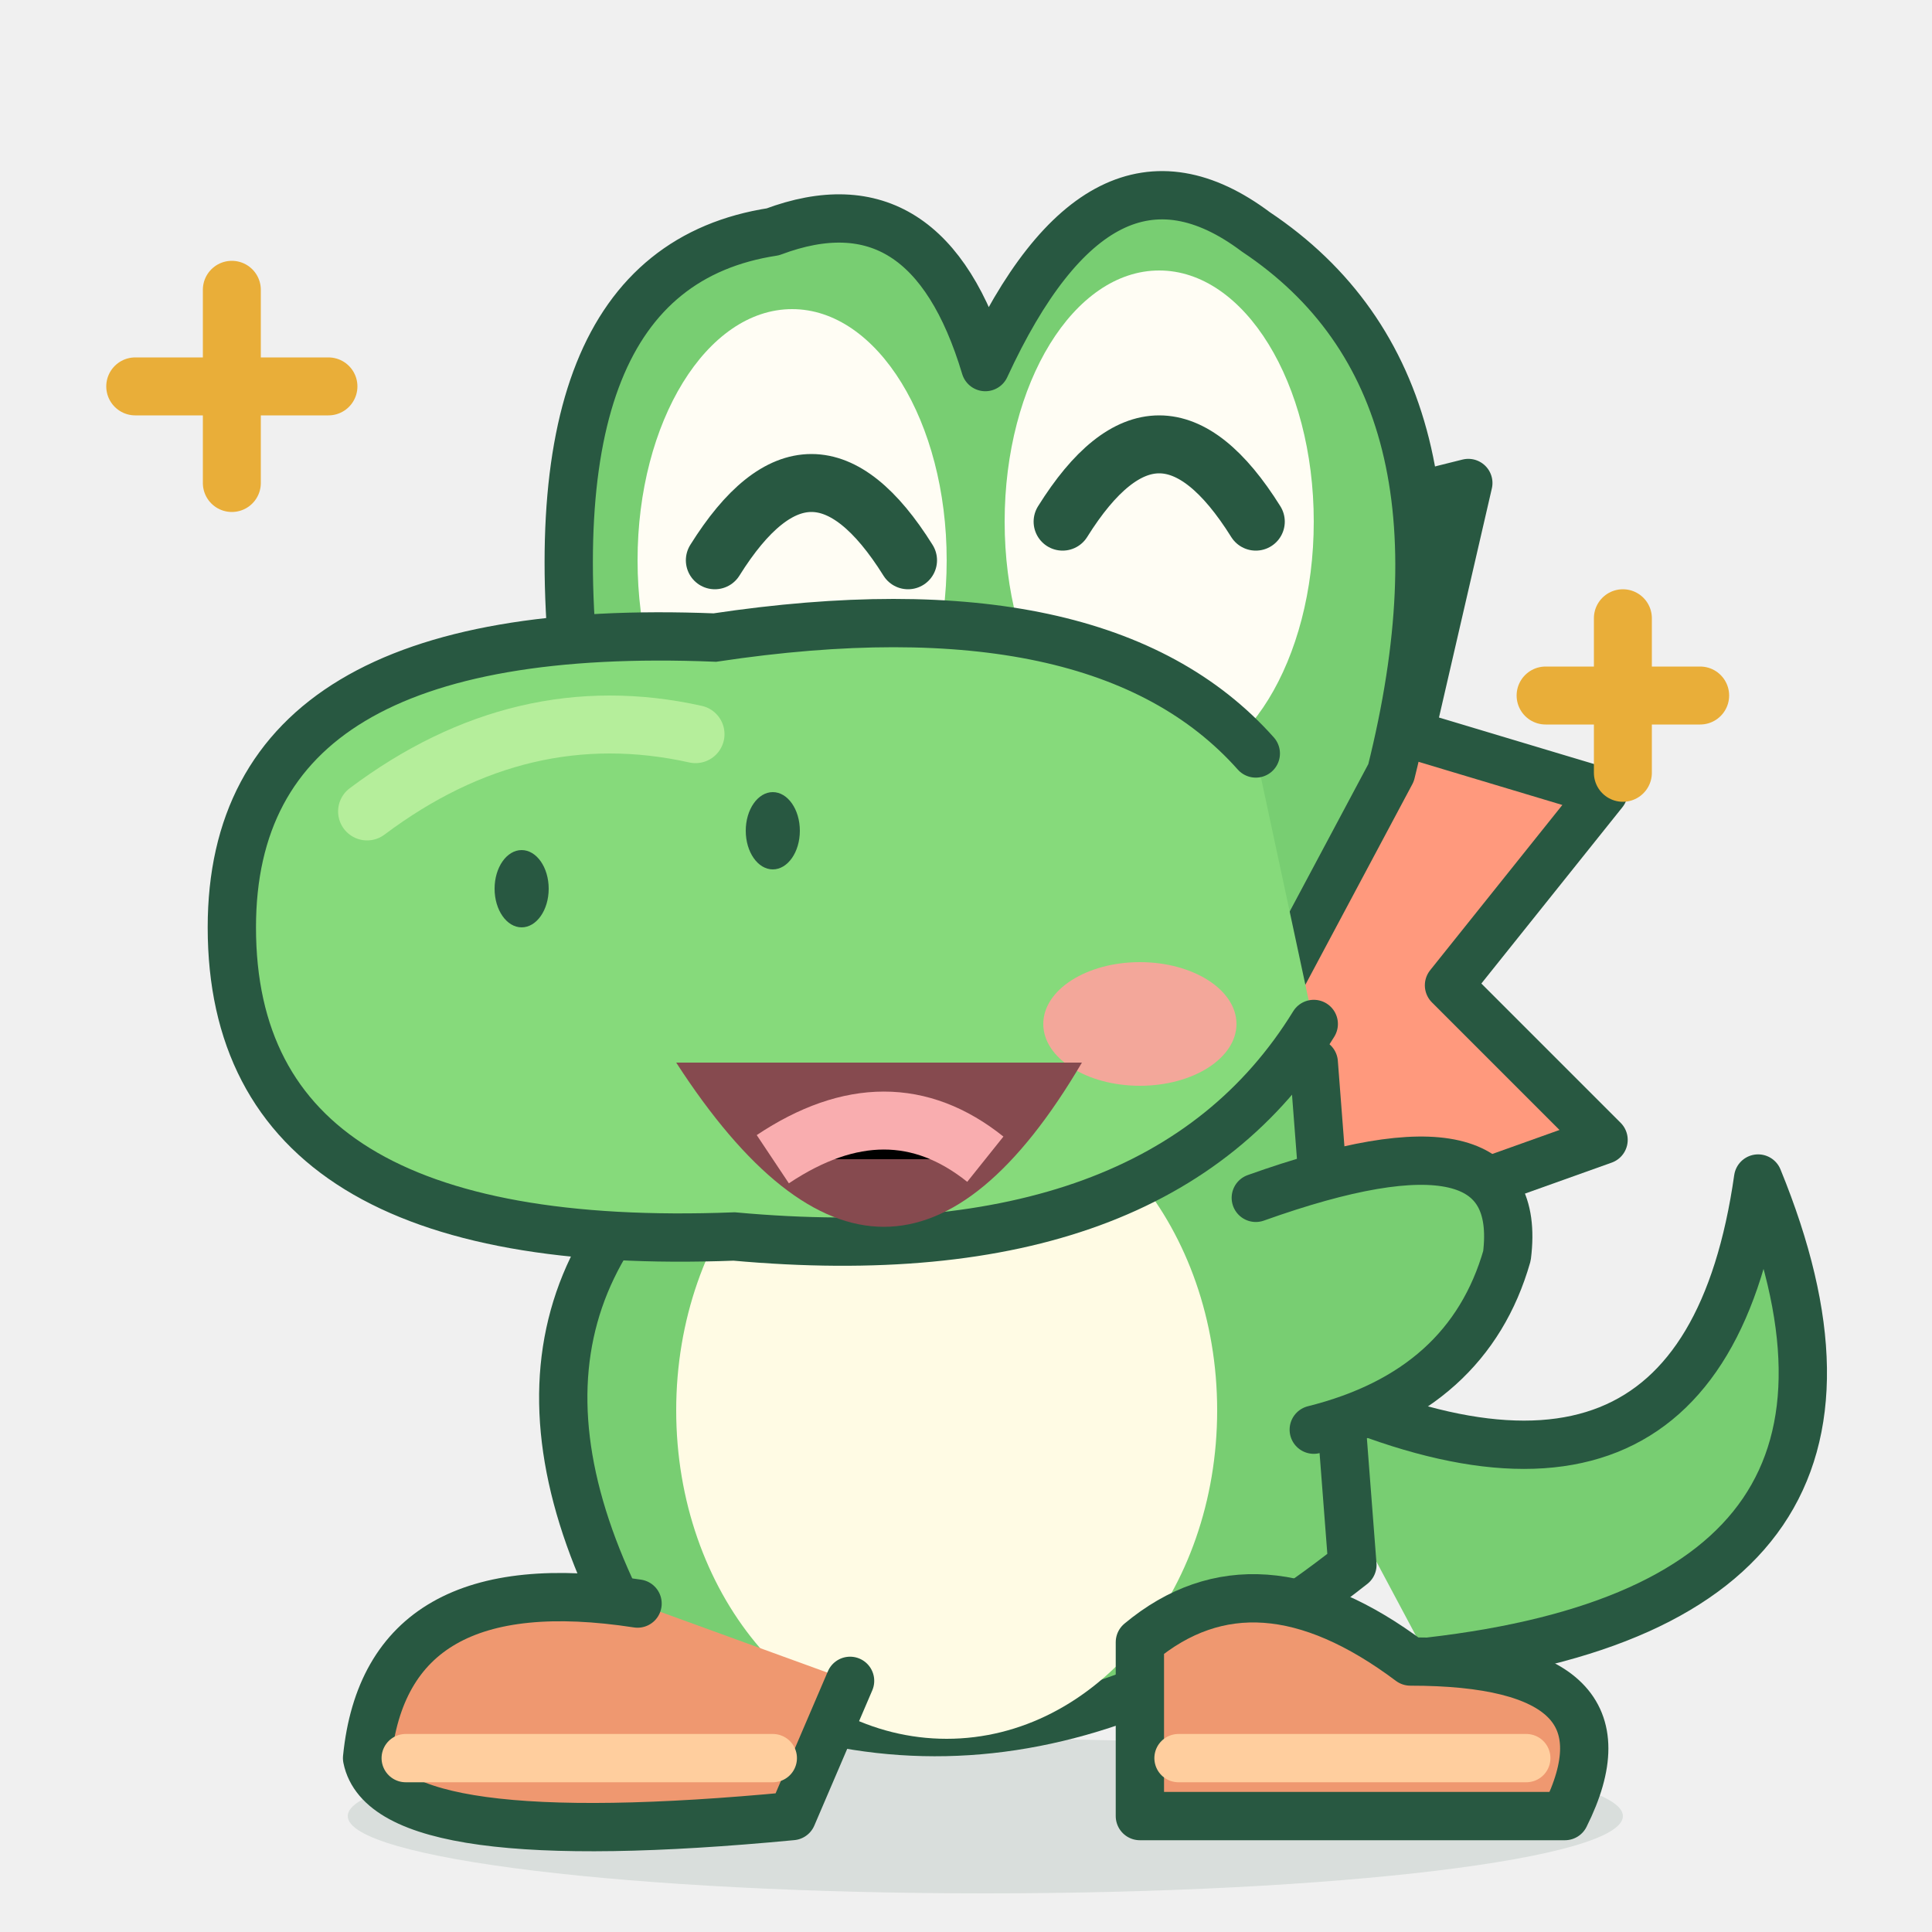
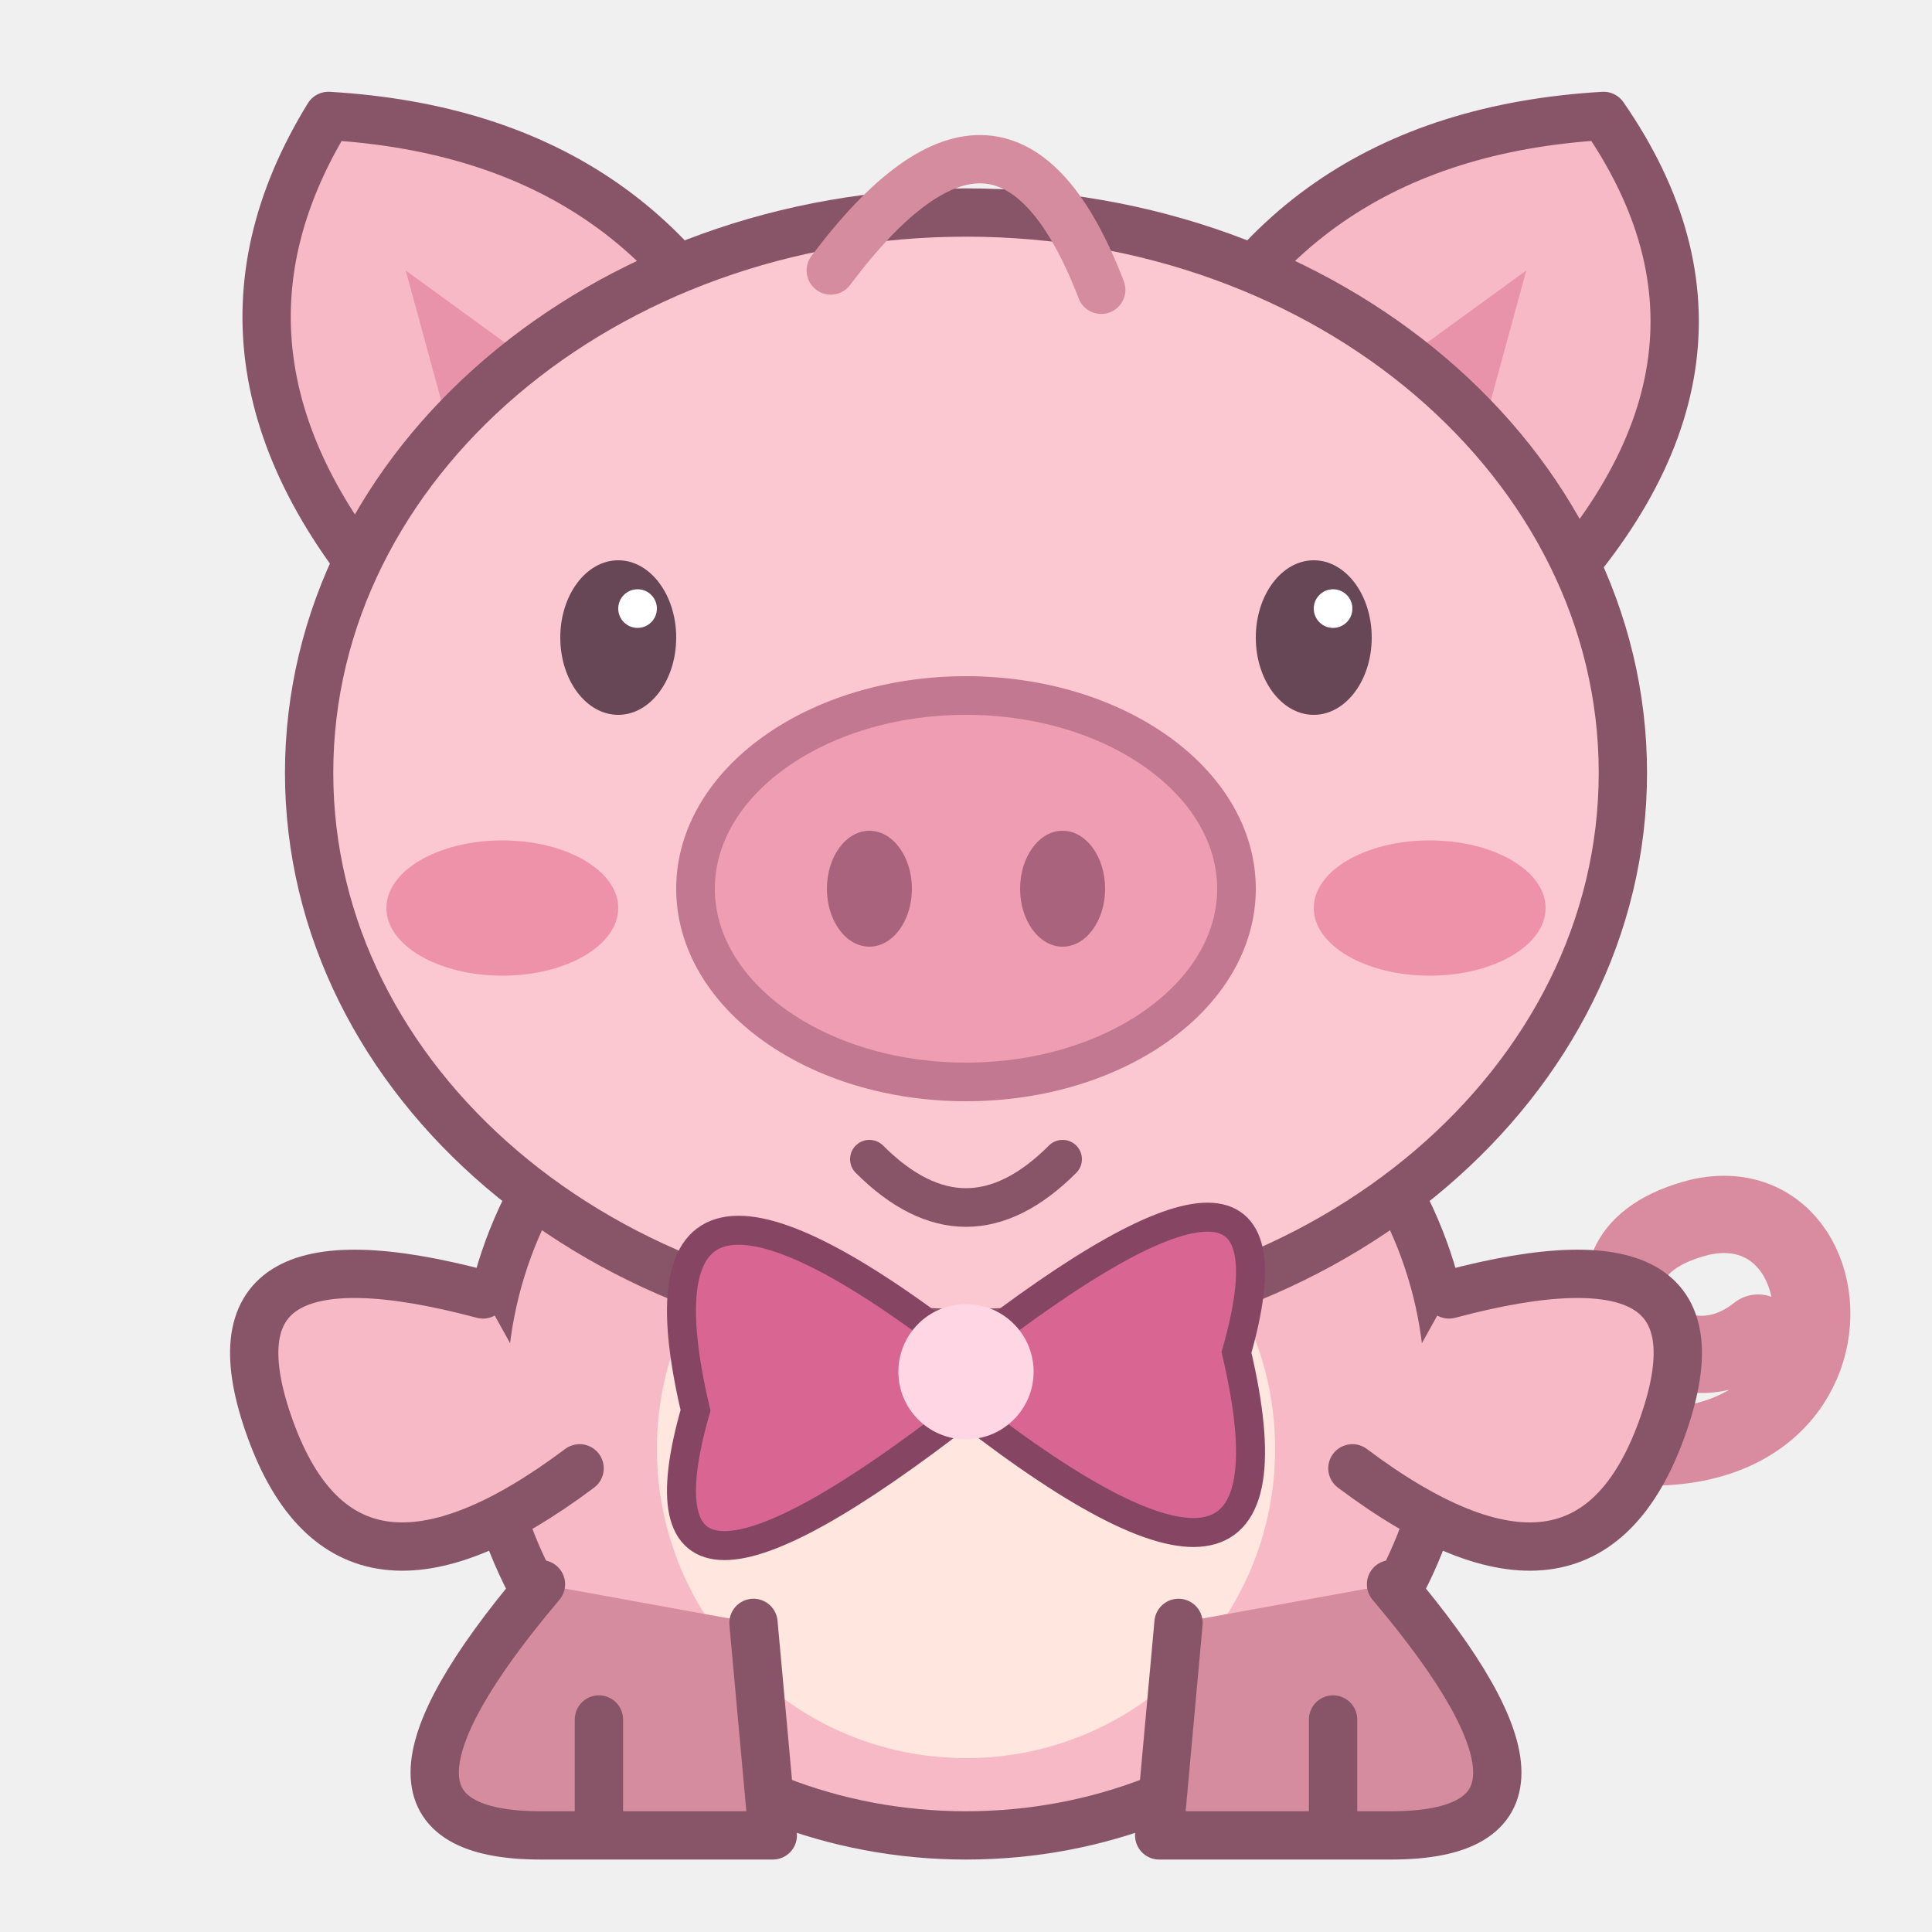
<svg xmlns="http://www.w3.org/2000/svg" width="256" height="256" viewBox="0 0 100 100">
  <defs>
    <g id="yo-body" stroke="#285841" stroke-width="2.5" stroke-linejoin="round" stroke-linecap="round">
      <ellipse cx="51" cy="94" rx="33" ry="4" fill="#285841" opacity=".12" stroke="none" />
      <path d="M66 71Q88 82 91 61Q100 83 74 86" fill="#78CE72" />
      <path d="M64 28l12-3-3 13 10 3-8 10 8 8-14 5" fill="#FF997D" />
      <path d="M39 57Q23 67 33 85Q51 96 70 81L68 55" fill="#78CE72" />
      <ellipse cx="49" cy="73" rx="14" ry="17" fill="#FFFBE4" stroke="none" />
      <path d="M33 83Q20 81 19 91Q20 96 41 94L44 87" fill="#EF9870" />
      <path d="M59 85Q65 80 73 86Q85 86 81 94H59Z" fill="#EF9870" />
      <path d="M21 91h19M61 91h18" stroke="#FFCE9E" />
      <path d="M65 62Q79 57 78 65Q76 72 68 74" fill="#78CE72" />
      <path d="M30 37Q27 14 40 12Q48 9 51 19Q57 6 65 12Q77 20 72 40L64 55H37Z" fill="#78CE72" />
      <ellipse cx="41" cy="29" rx="8" ry="13" fill="#FFFDF4" stroke="none" />
      <ellipse cx="60" cy="27" rx="8" ry="13" fill="#FFFDF4" stroke="none" />
    </g>
    <symbol id="yo" viewBox="0 0 100 100">
      <use href="#yo-body" />
      <ellipse cx="43" cy="29" rx="3.5" ry="7" fill="#253D32" />
      <ellipse cx="61" cy="27" rx="3.5" ry="7" fill="#253D32" />
      <circle cx="44" cy="26" r="1.4" fill="white" />
      <circle cx="62" cy="24" r="1.4" fill="white" />
      <g stroke="#285841" stroke-width="2.5" stroke-linecap="round">
        <path d="M65 39Q57 30 37 33Q12 32 12 48Q12 65 38 64Q60 66 68 53" fill="#86DA7B" />
        <path d="M19 42Q27 36 36 38" stroke="#B5EE9B" stroke-width="3" fill="none" />
        <ellipse cx="27" cy="46" rx="1.4" ry="2" fill="#285841" stroke="none" />
        <ellipse cx="40" cy="43" rx="1.4" ry="2" fill="#285841" stroke="none" />
        <ellipse cx="59" cy="53" rx="5" ry="3.2" fill="#F3A79A" stroke="none" />
      </g>
      <path d="M37 57Q47 61 55 56" fill="none" stroke="#285841" stroke-width="2" stroke-linecap="round" />
    </symbol>
    <symbol id="yo-head" viewBox="0 0 100 100">
      <use href="#yo-body" />
      <ellipse cx="43" cy="29" rx="3.5" ry="7" fill="#253D32" />
      <ellipse cx="61" cy="27" rx="3.5" ry="7" fill="#253D32" />
      <circle cx="44" cy="26" r="1.4" fill="white" />
      <circle cx="62" cy="24" r="1.4" fill="white" />
      <g stroke="#285841" stroke-width="2.5" stroke-linecap="round">
        <path d="M65 39Q57 30 37 33Q12 32 12 48Q12 65 38 64Q60 66 68 53" fill="#86DA7B" />
        <path d="M19 42Q27 36 36 38" stroke="#B5EE9B" stroke-width="3" fill="none" />
        <ellipse cx="27" cy="46" rx="1.4" ry="2" fill="#285841" stroke="none" />
        <ellipse cx="40" cy="43" rx="1.4" ry="2" fill="#285841" stroke="none" />
        <ellipse cx="59" cy="53" rx="5" ry="3.2" fill="#F3A79A" stroke="none" />
      </g>
      <path d="M37 57Q47 61 55 56" fill="none" stroke="#285841" stroke-width="2" stroke-linecap="round" />
    </symbol>
    <symbol id="yo-happy" viewBox="0 0 100 100">
      <use href="#yo-body" />
      <path d="M37 29q5-8 10 0M55 27q5-8 10 0" stroke="#285841" stroke-width="3" fill="none" stroke-linecap="round" />
      <g stroke="#285841" stroke-width="2.5" stroke-linecap="round">
        <path d="M65 39Q57 30 37 33Q12 32 12 48Q12 65 38 64Q60 66 68 53" fill="#86DA7B" />
        <path d="M19 42Q27 36 36 38" stroke="#B5EE9B" stroke-width="3" fill="none" />
        <ellipse cx="27" cy="46" rx="1.4" ry="2" fill="#285841" stroke="none" />
        <ellipse cx="40" cy="43" rx="1.4" ry="2" fill="#285841" stroke="none" />
        <ellipse cx="59" cy="53" rx="5" ry="3.2" fill="#F3A79A" stroke="none" />
      </g>
      <path d="M35 55Q46 72 56 55Z" fill="#864A4F" />
      <path d="M40 60q6-4 11 0" stroke="#F9ADAF" stroke-width="3" />
      <path d="M12 15v10M7 20h10M84 32v8M80 36h8" stroke="#E9AE39" stroke-width="3" stroke-linecap="round" />
    </symbol>
    <symbol id="yo-oops" viewBox="0 0 100 100">
      <use href="#yo-body" />
      <ellipse cx="43" cy="29" rx="3.5" ry="7" fill="#253D32" />
      <ellipse cx="61" cy="27" rx="3.5" ry="7" fill="#253D32" />
      <circle cx="44" cy="26" r="1.4" fill="white" />
      <circle cx="62" cy="24" r="1.4" fill="white" />
      <g stroke="#285841" stroke-width="2.5" stroke-linecap="round">
        <path d="M65 39Q57 30 37 33Q12 32 12 48Q12 65 38 64Q60 66 68 53" fill="#86DA7B" />
        <path d="M19 42Q27 36 36 38" stroke="#B5EE9B" stroke-width="3" fill="none" />
        <ellipse cx="27" cy="46" rx="1.4" ry="2" fill="#285841" stroke="none" />
        <ellipse cx="40" cy="43" rx="1.4" ry="2" fill="#285841" stroke="none" />
        <ellipse cx="59" cy="53" rx="5" ry="3.2" fill="#F3A79A" stroke="none" />
      </g>
      <ellipse cx="46" cy="57" rx="3" ry="4" fill="#864A4F" />
      <path d="M80 17q-9 13 0 13q8 0 0-13" fill="#8DCFEF" />
    </symbol>
    <g id="ko-body" stroke="#485568" stroke-width="2.5" stroke-linecap="round" stroke-linejoin="round">
      <ellipse cx="50" cy="94" rx="31" ry="4" fill="#485568" opacity=".12" stroke="none" />
      <ellipse cx="50" cy="73" rx="24" ry="22" fill="#A9B6C9" />
      <ellipse cx="50" cy="76" rx="15" ry="15" fill="#FFF8E9" stroke="none" />
      <ellipse cx="32" cy="89" rx="12" ry="7" fill="#8F9EB6" />
      <ellipse cx="68" cy="89" rx="12" ry="7" fill="#8F9EB6" />
      <path d="M28 89h7M65 89h7" stroke="#DADEEB" />
      <path d="M30 61Q18 60 20 71Q25 78 34 70" fill="#A9B6C9" />
      <path d="M68 61Q78 52 82 59Q85 66 72 72" fill="#A9B6C9" />
      <path d="M76 75Q82 61 85 45" stroke="#537C61" />
      <path d="M82 62Q68 57 75 49Q85 48 82 62M84 54Q83 39 93 41Q98 50 84 54" fill="#A9CF9C" stroke="#537C61" stroke-width="1.8" />
      <path d="M29 22Q17 9 7 21Q0 33 10 43Q18 48 29 40M71 22Q83 9 93 21Q100 33 90 43Q82 48 71 40" fill="#A9B6C9" />
      <ellipse cx="17" cy="30" rx="9" ry="11" fill="#E1C5D5" stroke="none" />
      <ellipse cx="83" cy="30" rx="9" ry="11" fill="#E1C5D5" stroke="none" />
      <path d="M18 39Q17 19 37 17L43 11L48 16L55 10L58 17Q83 18 82 41Q83 63 51 65Q19 65 18 39Z" fill="#BEC8D8" />
      <path d="M25 39Q23 55 39 59Q53 67 68 56Q77 48 72 40Q65 34 55 41Q49 43 44 40Q34 33 25 39" fill="#F9F5EE" stroke="none" />
      <ellipse cx="29" cy="48" rx="5" ry="3.3" fill="#EBAFBC" stroke="none" />
      <ellipse cx="71" cy="48" rx="5" ry="3.3" fill="#EBAFBC" stroke="none" />
      <path d="M43 38Q42 29 50 29Q59 29 57 39L55 48Q50 53 45 48Z" fill="#485568" stroke="none" />
      <ellipse cx="48" cy="35" rx="2" ry="3" fill="#7C8BA2" stroke="none" />
    </g>
    <symbol id="ko" viewBox="0 0 100 100">
      <use href="#ko-body" />
      <g class="mascot-eyes" fill="#364559">
        <ellipse cx="33" cy="38" rx="3" ry="4" />
        <ellipse cx="67" cy="38" rx="3" ry="4" />
        <circle cx="34" cy="36.5" r="1" fill="white" />
        <circle cx="68" cy="36.5" r="1" fill="white" />
      </g>
      <path d="M45 55Q50 60 55 55" fill="none" stroke="#485568" stroke-width="2" stroke-linecap="round" />
    </symbol>
    <symbol id="ko-head" viewBox="0 0 100 100">
      <use href="#ko" />
    </symbol>
    <g id="pig-body" stroke="#885568" stroke-width="2.5" stroke-linecap="round" stroke-linejoin="round">
      <path d="M77 73c20 8 20-12 11-10-8 2-2 10 3 6" fill="none" stroke="#D98C9F" stroke-width="4" />
      <ellipse cx="50" cy="72" rx="25" ry="23" fill="#F7B9C6" />
      <ellipse cx="50" cy="75" rx="16" ry="16" fill="#FFE6DF" stroke="none" />
      <path d="M28 82q-11 13 0 13h12l-1-11M61 84l-1 11h12q11 0 0-13" fill="#D58C9E" />
      <path d="M31 89v5M69 89v5" fill="none" />
      <path d="M25 67q-15-4-11 7t16 2M75 67q15-4 11 7t-16 2" fill="#F7B9C6" />
      <path d="M21 32Q9 19 17 6q17 1 23 16M60 22Q66 7 83 6q9 13-4 26" fill="#F7B9C6" />
      <path d="M24 25l-3-11 11 8M68 22l11-8-3 11" fill="#E893AA" stroke="none" />
      <ellipse cx="50" cy="40" rx="34" ry="29" fill="#FBC7D0" />
      <path d="M43 14q9-12 14 1" fill="none" stroke="#D58C9E" />
      <ellipse cx="26" cy="47" rx="6" ry="3.5" fill="#EE92A9" stroke="none" />
      <ellipse cx="74" cy="47" rx="6" ry="3.5" fill="#EE92A9" stroke="none" />
      <ellipse cx="50" cy="46" rx="14" ry="10" fill="#EE9DB2" stroke="#C27891" stroke-width="2" />
      <ellipse cx="45" cy="46" rx="2.2" ry="3" fill="#A9637D" stroke="none" />
      <ellipse cx="55" cy="46" rx="2.2" ry="3" fill="#A9637D" stroke="none" />
    </g>
    <symbol id="pig" viewBox="0 0 100 100">
      <use href="#pig-body" />
      <g class="mascot-eyes" fill="#674756">
        <ellipse cx="32" cy="33" rx="3" ry="4" />
        <ellipse cx="68" cy="33" rx="3" ry="4" />
        <circle cx="33" cy="31.5" r="1" fill="white" />
        <circle cx="69" cy="31.5" r="1" fill="white" />
      </g>
      <path d="M45 60q5 5 10 0" fill="none" stroke="#885568" stroke-width="2" stroke-linecap="round" />
    </symbol>
    <symbol id="pig-head" viewBox="0 0 100 100">
      <use href="#pig" />
    </symbol>
    <symbol id="friend-bow" viewBox="0 0 100 100">
      <path d="M50 70q-18-14-14 3-4 14 14 0 18 14 14-3 4-14-14 0Z" fill="#D96592" stroke="#864663" stroke-width="1.5" />
      <circle cx="50" cy="71" r="3.5" fill="#FFD6E3" />
    </symbol>
    <symbol id="friend-explorer" viewBox="0 0 100 100">
      <path d="M29 18l5-12q16-8 32 0l5 12" fill="#DFBF7D" stroke="#866B44" stroke-width="2" />
      <path d="M32 12h36v6H32Z" fill="#91AC86" />
      <ellipse cx="50" cy="19" rx="28" ry="4" fill="#DFBF7D" stroke="#866B44" stroke-width="2" />
    </symbol>
    <symbol id="friend-cozy" viewBox="0 0 100 100">
      <path d="M30 65q20 10 40 0l-2 8q-18 10-36 0Z" fill="#87B8C1" stroke="#527B8A" stroke-width="1.5" />
      <path d="M61 71l-2 16 9-1-1-16" fill="#87B8C1" stroke="#527B8A" stroke-width="1.5" />
      <path d="M61 82h6" stroke="#E0F1E8" stroke-width="2" />
    </symbol>
    <symbol id="yo-bow" viewBox="0 0 100 100">
      <use href="#yo" />
      <use href="#friend-bow" />
    </symbol>
    <symbol id="yo-explorer" viewBox="0 0 100 100">
      <use href="#yo" />
      <use href="#friend-explorer" />
    </symbol>
    <symbol id="yo-cozy" viewBox="0 0 100 100">
      <use href="#yo" />
      <use href="#friend-cozy" />
    </symbol>
    <symbol id="ko-bow" viewBox="0 0 100 100">
      <use href="#ko" />
      <use href="#friend-bow" />
    </symbol>
    <symbol id="ko-explorer" viewBox="0 0 100 100">
      <use href="#ko" />
      <use href="#friend-explorer" />
    </symbol>
    <symbol id="ko-cozy" viewBox="0 0 100 100">
      <use href="#ko" />
      <use href="#friend-cozy" />
    </symbol>
    <symbol id="pig-bow" viewBox="0 0 100 100">
      <use href="#pig" />
      <use href="#friend-bow" />
    </symbol>
    <symbol id="pig-explorer" viewBox="0 0 100 100">
      <use href="#pig" />
      <use href="#friend-explorer" />
    </symbol>
    <symbol id="pig-cozy" viewBox="0 0 100 100">
      <use href="#pig" />
      <use href="#friend-cozy" />
    </symbol>
    <symbol id="sloth-bow" viewBox="0 0 100 100">
      <use href="#sloth" />
      <use href="#friend-bow" />
    </symbol>
    <symbol id="sloth-explorer" viewBox="0 0 100 100">
      <use href="#sloth" />
      <use href="#friend-explorer" />
    </symbol>
    <symbol id="sloth-cozy" viewBox="0 0 100 100">
      <use href="#sloth" />
      <use href="#friend-cozy" />
    </symbol>
    <g id="sloth-body" stroke="#6D584A" stroke-width="2.5" stroke-linecap="round" stroke-linejoin="round">
      <ellipse cx="50" cy="72" rx="25" ry="24" fill="#B59A7D" />
      <ellipse cx="50" cy="75" rx="17" ry="16" fill="#E8D6B8" stroke="none" />
      <path d="M28 83q-13 12-1 13h13l-1-10M61 86l-1 10h13q12-1-1-13" fill="#B59A7D" />
      <path d="M27 92v4m5-4v4m36-4v4m5-4v4" stroke="#F9EDDC" stroke-width="2" />
      <path d="M29 61C6 53 4 79 22 85q12 3 17-9M71 61c22-8 25 18 7 24q-12 3-17-9" fill="#B59A7D" />
      <path d="M28 79l-2 5m7-3-1 5m36-5 1 5m3-7 2 5" stroke="#F9EDDC" stroke-width="2" />
      <path d="M16 35C14 13 32 9 41 13l7-7 6 7C75 8 88 20 84 40c0 21-16 29-34 29S14 57 16 35Z" fill="#B59A7D" />
      <path d="M23 37c0-17 17-20 27-10 10-10 27-7 27 10 0 19-12 25-27 25S23 56 23 37Z" fill="#F4E7D1" stroke="none" />
      <path d="M25 35q8-7 17-1l-4 12q-9 8-15-1Z M75 35q-8-7-17-1l4 12q9 8 15-1Z" fill="#7F6655" stroke="none" />
      <ellipse cx="50" cy="45" rx="5" ry="3.8" fill="#5A493F" stroke="none" />
      <ellipse cx="28" cy="49" rx="5" ry="2.5" fill="#D99C91" stroke="none" />
      <ellipse cx="72" cy="49" rx="5" ry="2.5" fill="#D99C91" stroke="none" />
    </g>
    <symbol id="sloth" viewBox="0 0 100 100">
      <use href="#sloth-body" />
      <g class="mascot-eyes" fill="#302E2C">
        <circle cx="34" cy="39" r="3.2" />
        <circle cx="66" cy="39" r="3.2" />
        <circle cx="35" cy="38" r="1" fill="white" />
        <circle cx="67" cy="38" r="1" fill="white" />
      </g>
      <path d="M43 53q7 7 14 0" fill="none" stroke="#6D584A" stroke-width="2" stroke-linecap="round" />
    </symbol>
    <symbol id="sloth-head" viewBox="0 0 100 100">
      <use href="#sloth" />
    </symbol>
    <symbol id="sloth-happy" viewBox="0 0 100 100">
      <use href="#sloth-body" />
      <path d="M30 40q4-6 8 0M62 40q4-6 8 0" fill="none" stroke="#302E2C" stroke-width="2.5" stroke-linecap="round" />
      <path d="M43 52q7 15 14 0Z" fill="#795447" />
      <path d="M47 57h6" stroke="#E6A59A" stroke-width="3" stroke-linecap="round" />
      <path d="M8 21v8M4 25h8M91 48v8M87 52h8" stroke="#B99A51" stroke-width="2.5" stroke-linecap="round" />
    </symbol>
    <symbol id="sloth-oops" viewBox="0 0 100 100">
      <use href="#sloth-body" />
      <circle cx="34" cy="39" r="4" fill="white" />
      <circle cx="66" cy="39" r="4" fill="white" />
      <circle cx="34" cy="40" r="2" fill="#302E2C" />
      <circle cx="66" cy="40" r="2" fill="#302E2C" />
      <ellipse cx="50" cy="55" rx="3" ry="4" fill="#795447" />
      <path d="M88 16q-6 10 0 10q6 0 0-10" fill="#88C9E7" />
    </symbol>
    <symbol id="pig-happy" viewBox="0 0 100 100">
      <use href="#pig-body" />
      <path d="M28 34q4-7 8 0M64 34q4-7 8 0" fill="none" stroke="#674756" stroke-width="2.5" stroke-linecap="round" />
      <path d="M44 58q6 14 12 0Z" fill="#885568" />
      <path d="M48 62h4" stroke="#F7ADC0" stroke-width="3" stroke-linecap="round" />
      <path d="M7 38c-7-7-8 4 0 8 8-4 7-15 0-8M92 18c-7-7-8 4 0 8 8-4 7-15 0-8" fill="#E784A4" />
    </symbol>
    <symbol id="pig-oops" viewBox="0 0 100 100">
      <use href="#pig-body" />
      <circle cx="32" cy="33" r="4" fill="white" />
      <circle cx="68" cy="33" r="4" fill="white" />
      <circle cx="32" cy="34" r="2" fill="#674756" />
      <circle cx="68" cy="34" r="2" fill="#674756" />
      <ellipse cx="50" cy="61" rx="3" ry="4" fill="#885568" />
      <path d="M89 27q-6 10 0 10q6 0 0-10" fill="#88C9E7" />
    </symbol>
    <symbol id="ko-happy" viewBox="0 0 100 100">
      <use href="#ko-body" />
      <path d="M29 39q4-7 8 0M63 39q4-7 8 0" fill="none" stroke="#485568" stroke-width="2.5" stroke-linecap="round" />
      <path d="M43 53Q50 68 57 53Z" fill="#8B596B" />
      <path d="M47 58q3-2 6 0" fill="none" stroke="#F1ABB9" stroke-width="3" />
      <path d="M9 56v8M5 60h8M90 10v8M86 14h8" stroke="#D5AB49" stroke-width="2.5" stroke-linecap="round" />
    </symbol>
    <symbol id="ko-oops" viewBox="0 0 100 100">
      <use href="#ko-body" />
      <circle cx="33" cy="38" r="4" fill="white" />
      <circle cx="67" cy="38" r="4" fill="white" />
      <circle cx="33" cy="39" r="2" fill="#364559" />
      <circle cx="67" cy="39" r="2" fill="#364559" />
      <ellipse cx="50" cy="56" rx="3" ry="4" fill="#8B596B" />
      <path d="M84 9q-6 10 0 10q6 0 0-10" fill="#88C9E7" />
    </symbol>
    <symbol id="egg" viewBox="0 0 100 100">
      <path d="M50 12 C 30 12, 22 40, 22 58 C 22 78, 34 90, 50 90 C 66 90, 78 78, 78 58 C 78 40, 70 12, 50 12 Z" fill="#FFFDF7" stroke="#8FA394" stroke-width="3" />
      <circle cx="40" cy="40" r="5" fill="#7FCB85" />
      <circle cx="58" cy="52" r="6" fill="#7FCB85" />
      <circle cx="42" cy="66" r="4.5" fill="#7FCB85" />
      <circle cx="60" cy="30" r="3.5" fill="#7FCB85" />
    </symbol>
    <symbol id="xmark" viewBox="0 0 100 100">
      <path d="M22 22 L78 78 M78 22 L22 78" stroke="#2B3A2E" stroke-width="14" stroke-linecap="round" />
    </symbol>
    <symbol id="i-undo" viewBox="0 0 24 24">
      <path d="M9 14 4 9l5-5" fill="none" stroke="currentColor" stroke-width="2.4" stroke-linecap="round" stroke-linejoin="round" />
      <path d="M4 9h9.5a5.5 5.5 0 0 1 0 11H11" fill="none" stroke="currentColor" stroke-width="2.4" stroke-linecap="round" />
    </symbol>
    <symbol id="i-bulb" viewBox="0 0 24 24">
      <path d="M9 18h6M10 21h4" stroke="currentColor" stroke-width="2.4" stroke-linecap="round" />
      <path d="M12 3a6.5 6.5 0 0 0-3.8 11.8c.5.4.8 1 .8 1.7V17h6v-.5c0-.7.3-1.3.8-1.7A6.5 6.5 0 0 0 12 3Z" fill="none" stroke="currentColor" stroke-width="2.4" stroke-linejoin="round" />
    </symbol>
    <symbol id="i-clear" viewBox="0 0 24 24">
      <path d="M4 12a8 8 0 1 0 2.3-5.7" fill="none" stroke="currentColor" stroke-width="2.4" stroke-linecap="round" />
      <path d="M6 3v4h4" fill="none" stroke="currentColor" stroke-width="2.4" stroke-linecap="round" stroke-linejoin="round" />
    </symbol>
    <symbol id="i-next" viewBox="0 0 24 24">
      <path d="M5 12h13M13 6l6 6-6 6" fill="none" stroke="currentColor" stroke-width="2.6" stroke-linecap="round" stroke-linejoin="round" />
    </symbol>
    <symbol id="i-gear" viewBox="0 0 24 24">
      <circle cx="12" cy="12" r="3.2" fill="none" stroke="currentColor" stroke-width="2.2" />
      <path d="M12 2.5v3M12 18.5v3M2.5 12h3M18.5 12h3M5.3 5.3l2.1 2.1M16.6 16.6l2.1 2.1M5.3 18.7l2.1-2.1M16.6 7.4l2.1-2.1" stroke="currentColor" stroke-width="2.2" stroke-linecap="round" />
    </symbol>
    <symbol id="i-help" viewBox="0 0 24 24">
      <circle cx="12" cy="12" r="9.5" fill="none" stroke="currentColor" stroke-width="2.2" />
      <path d="M9.5 9.5a2.5 2.5 0 1 1 3.5 2.3c-.7.4-1 .9-1 1.7" fill="none" stroke="currentColor" stroke-width="2.2" stroke-linecap="round" />
      <circle cx="12" cy="17" r="1.3" fill="currentColor" />
    </symbol>
    <symbol id="i-share" viewBox="0 0 24 24">
      <path d="M12 3v12M8 7l4-4 4 4" fill="none" stroke="currentColor" stroke-width="2.4" stroke-linecap="round" stroke-linejoin="round" />
      <path d="M5 12v7a1 1 0 0 0 1 1h12a1 1 0 0 0 1-1v-7" fill="none" stroke="currentColor" stroke-width="2.4" stroke-linecap="round" />
    </symbol>
    <symbol id="i-flame" viewBox="0 0 24 24">
      <path d="M12 22c4.4 0 7-2.8 7-6.6 0-3.2-2-5.3-3.4-7.2-.5 1.4-1.3 2.3-2.4 2.6.3-3-1-6.3-3.6-7.8.2 2.6-1 4.4-2.4 6.2C5.9 10.9 5 12.7 5 15.4 5 19.2 7.6 22 12 22Z" fill="currentColor" />
    </symbol>
  </defs>
  <g transform="">
-     <use href="#yo-happy" />
+     <use href="#pig-bow" />
  </g>
</svg>
